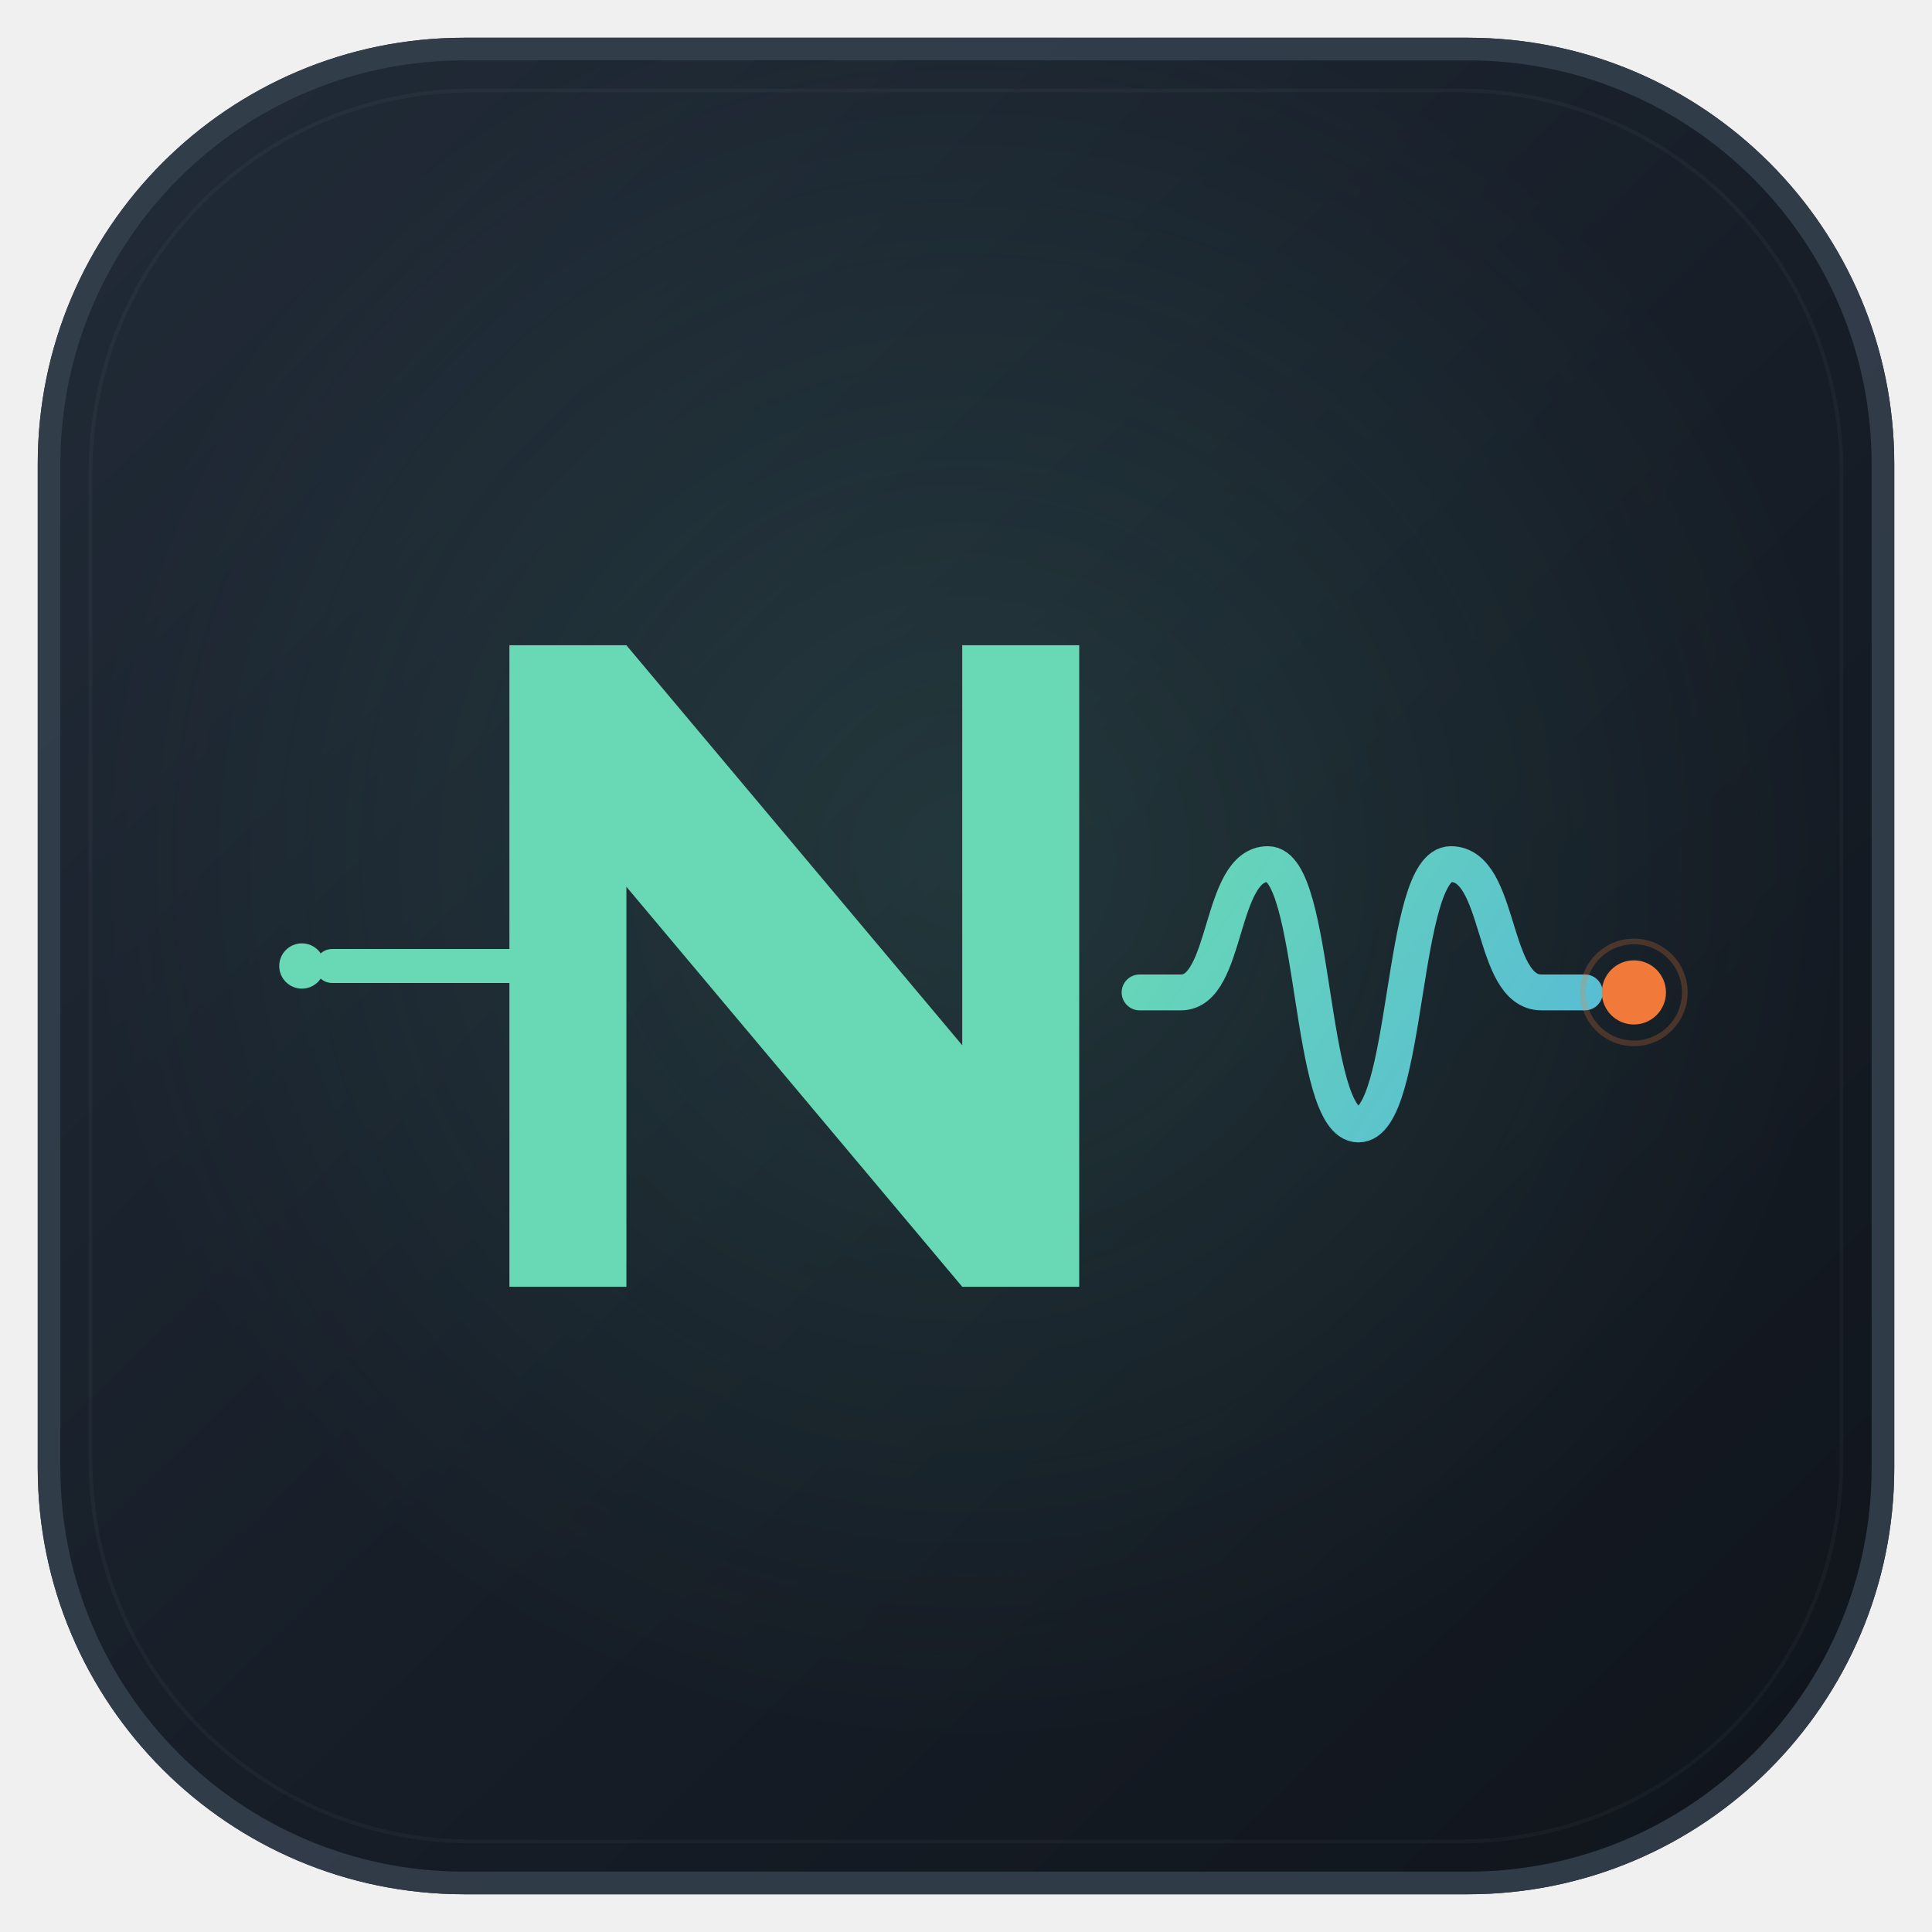
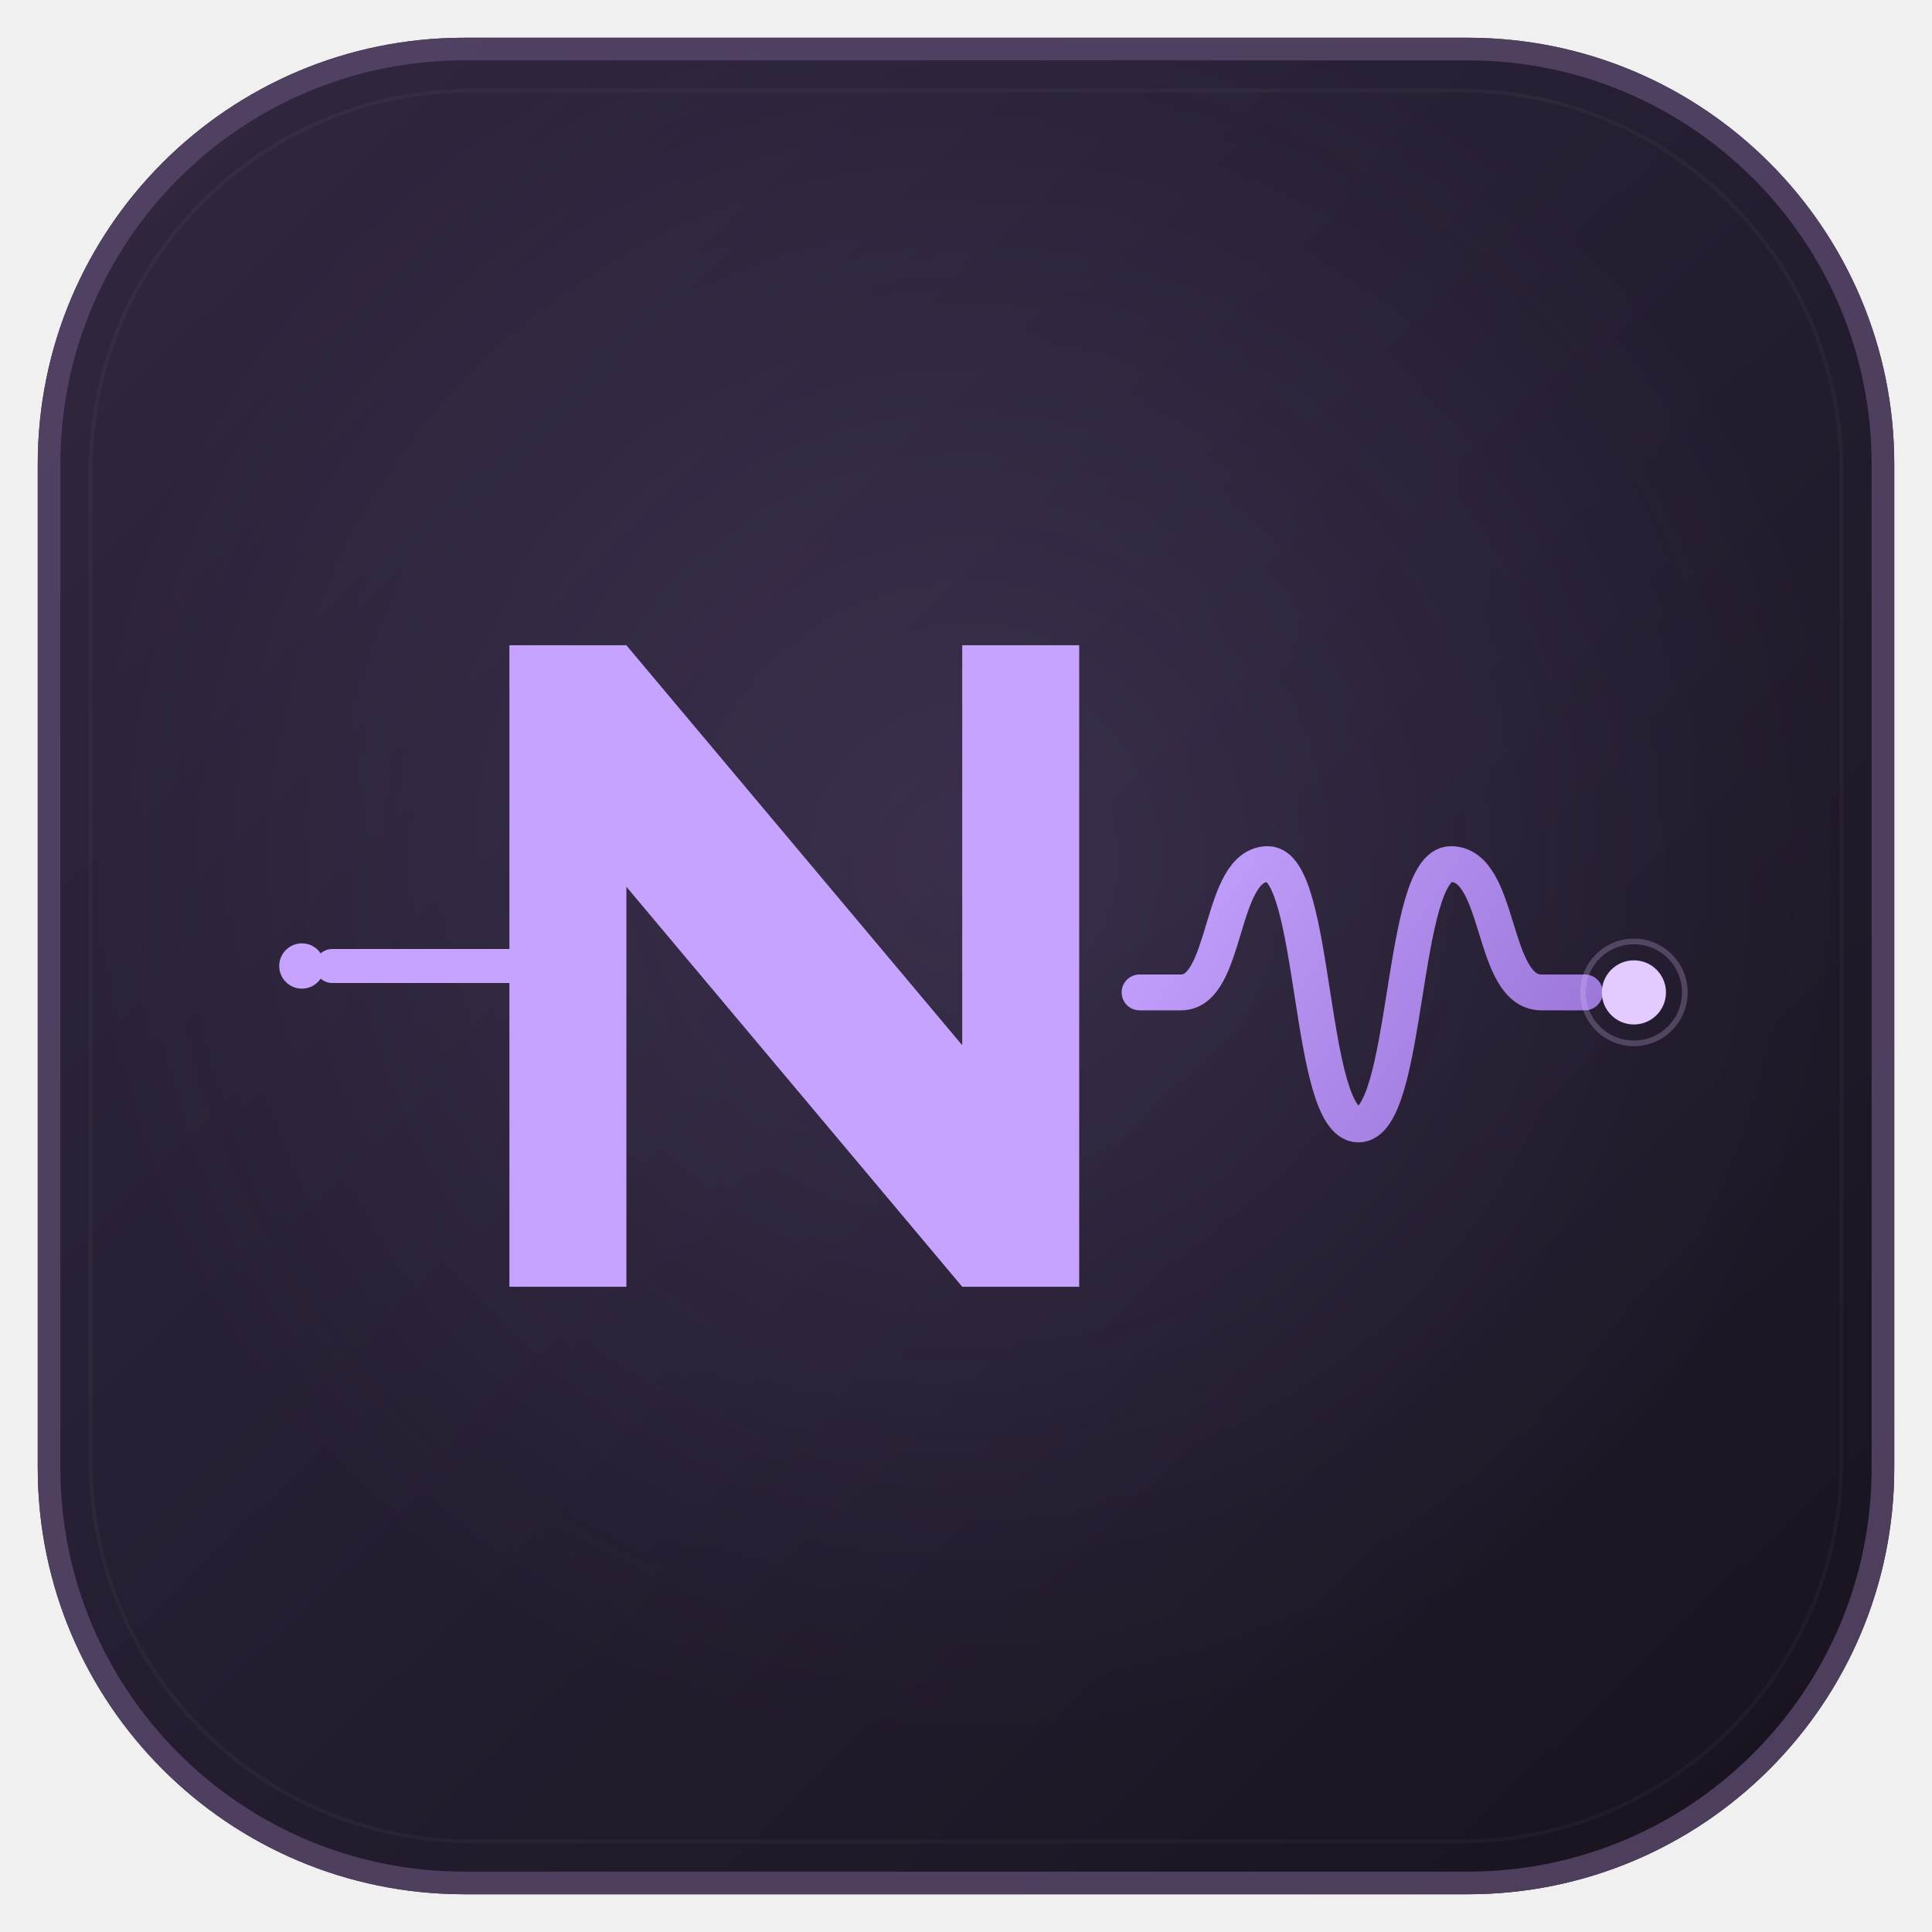
<svg xmlns="http://www.w3.org/2000/svg" width="1024" height="1024" viewBox="0 0 1024 1024" fill="none">
  <defs>
    <linearGradient id="tile" x1="88" y1="76" x2="938" y2="954" gradientUnits="userSpaceOnUse">
-       <stop stop-color="#202A36" />
-       <stop offset="0.52" stop-color="#171E28" />
-       <stop offset="1" stop-color="#11161D" />
+       <stop stop-color="#30263E" />
+       <stop offset="0.52" stop-color="#241D30" />
+       <stop offset="1" stop-color="#191420" />
    </linearGradient>
    <radialGradient id="halo" cx="0" cy="0" r="1" gradientTransform="matrix(0 470 -470 0 512 456)" gradientUnits="userSpaceOnUse">
-       <stop stop-color="#68D9B4" stop-opacity=".13" />
-       <stop offset="1" stop-color="#68D9B4" stop-opacity="0" />
+       <stop stop-color="#C5A3FF" stop-opacity=".13" />
+       <stop offset="1" stop-color="#C5A3FF" stop-opacity="0" />
    </radialGradient>
    <linearGradient id="trace" x1="604" y1="450" x2="842" y2="612" gradientUnits="userSpaceOnUse">
-       <stop stop-color="#68D9B4" />
-       <stop offset="1" stop-color="#56B9D8" />
+       <stop stop-color="#C5A3FF" />
+       <stop offset="1" stop-color="#9671D4" />
    </linearGradient>
  </defs>
  <rect x="20" y="20" width="984" height="984" rx="226" fill="url(#tile)" />
  <rect x="20" y="20" width="984" height="984" rx="226" fill="url(#halo)" />
-   <rect x="26" y="26" width="972" height="972" rx="220" stroke="#35404D" stroke-opacity=".88" stroke-width="12" />
+   <rect x="26" y="26" width="972" height="972" rx="220" stroke="#544466" stroke-opacity=".88" stroke-width="12" />
  <rect x="48" y="48" width="928" height="928" rx="202" stroke="#FFFFFF" stroke-opacity=".035" stroke-width="2" />
-   <path d="M176 512H270" stroke="#68D9B4" stroke-width="18" stroke-linecap="round" />
-   <circle cx="160" cy="512" r="12" fill="#68D9B4" />
-   <path d="M270 682V342H332L510 554V342H572V682H510L332 470V682H270Z" fill="#68D9B4" />
+   <path d="M176 512H270" stroke="#C5A3FF" stroke-width="18" stroke-linecap="round" />
+   <circle cx="160" cy="512" r="12" fill="#C5A3FF" />
+   <path d="M270 682V342H332L510 554V342H572V682H510L332 470V682H270Z" fill="#C5A3FF" />
  <path d="M604 526H626C651 526 646 458 672 458C698 458 693 596 720 596C747 596 742 458 769 458C796 458 790 526 817 526H840" stroke="url(#trace)" stroke-width="19" stroke-linecap="round" stroke-linejoin="round" />
-   <circle cx="866" cy="526" r="17" fill="#F17A3A" />
-   <circle cx="866" cy="526" r="27" stroke="#F17A3A" stroke-opacity=".24" stroke-width="3" />
+   <circle cx="866" cy="526" r="17" fill="#E3CAFF" />
+   <circle cx="866" cy="526" r="27" stroke="#E3CAFF" stroke-opacity=".24" stroke-width="3" />
</svg>
